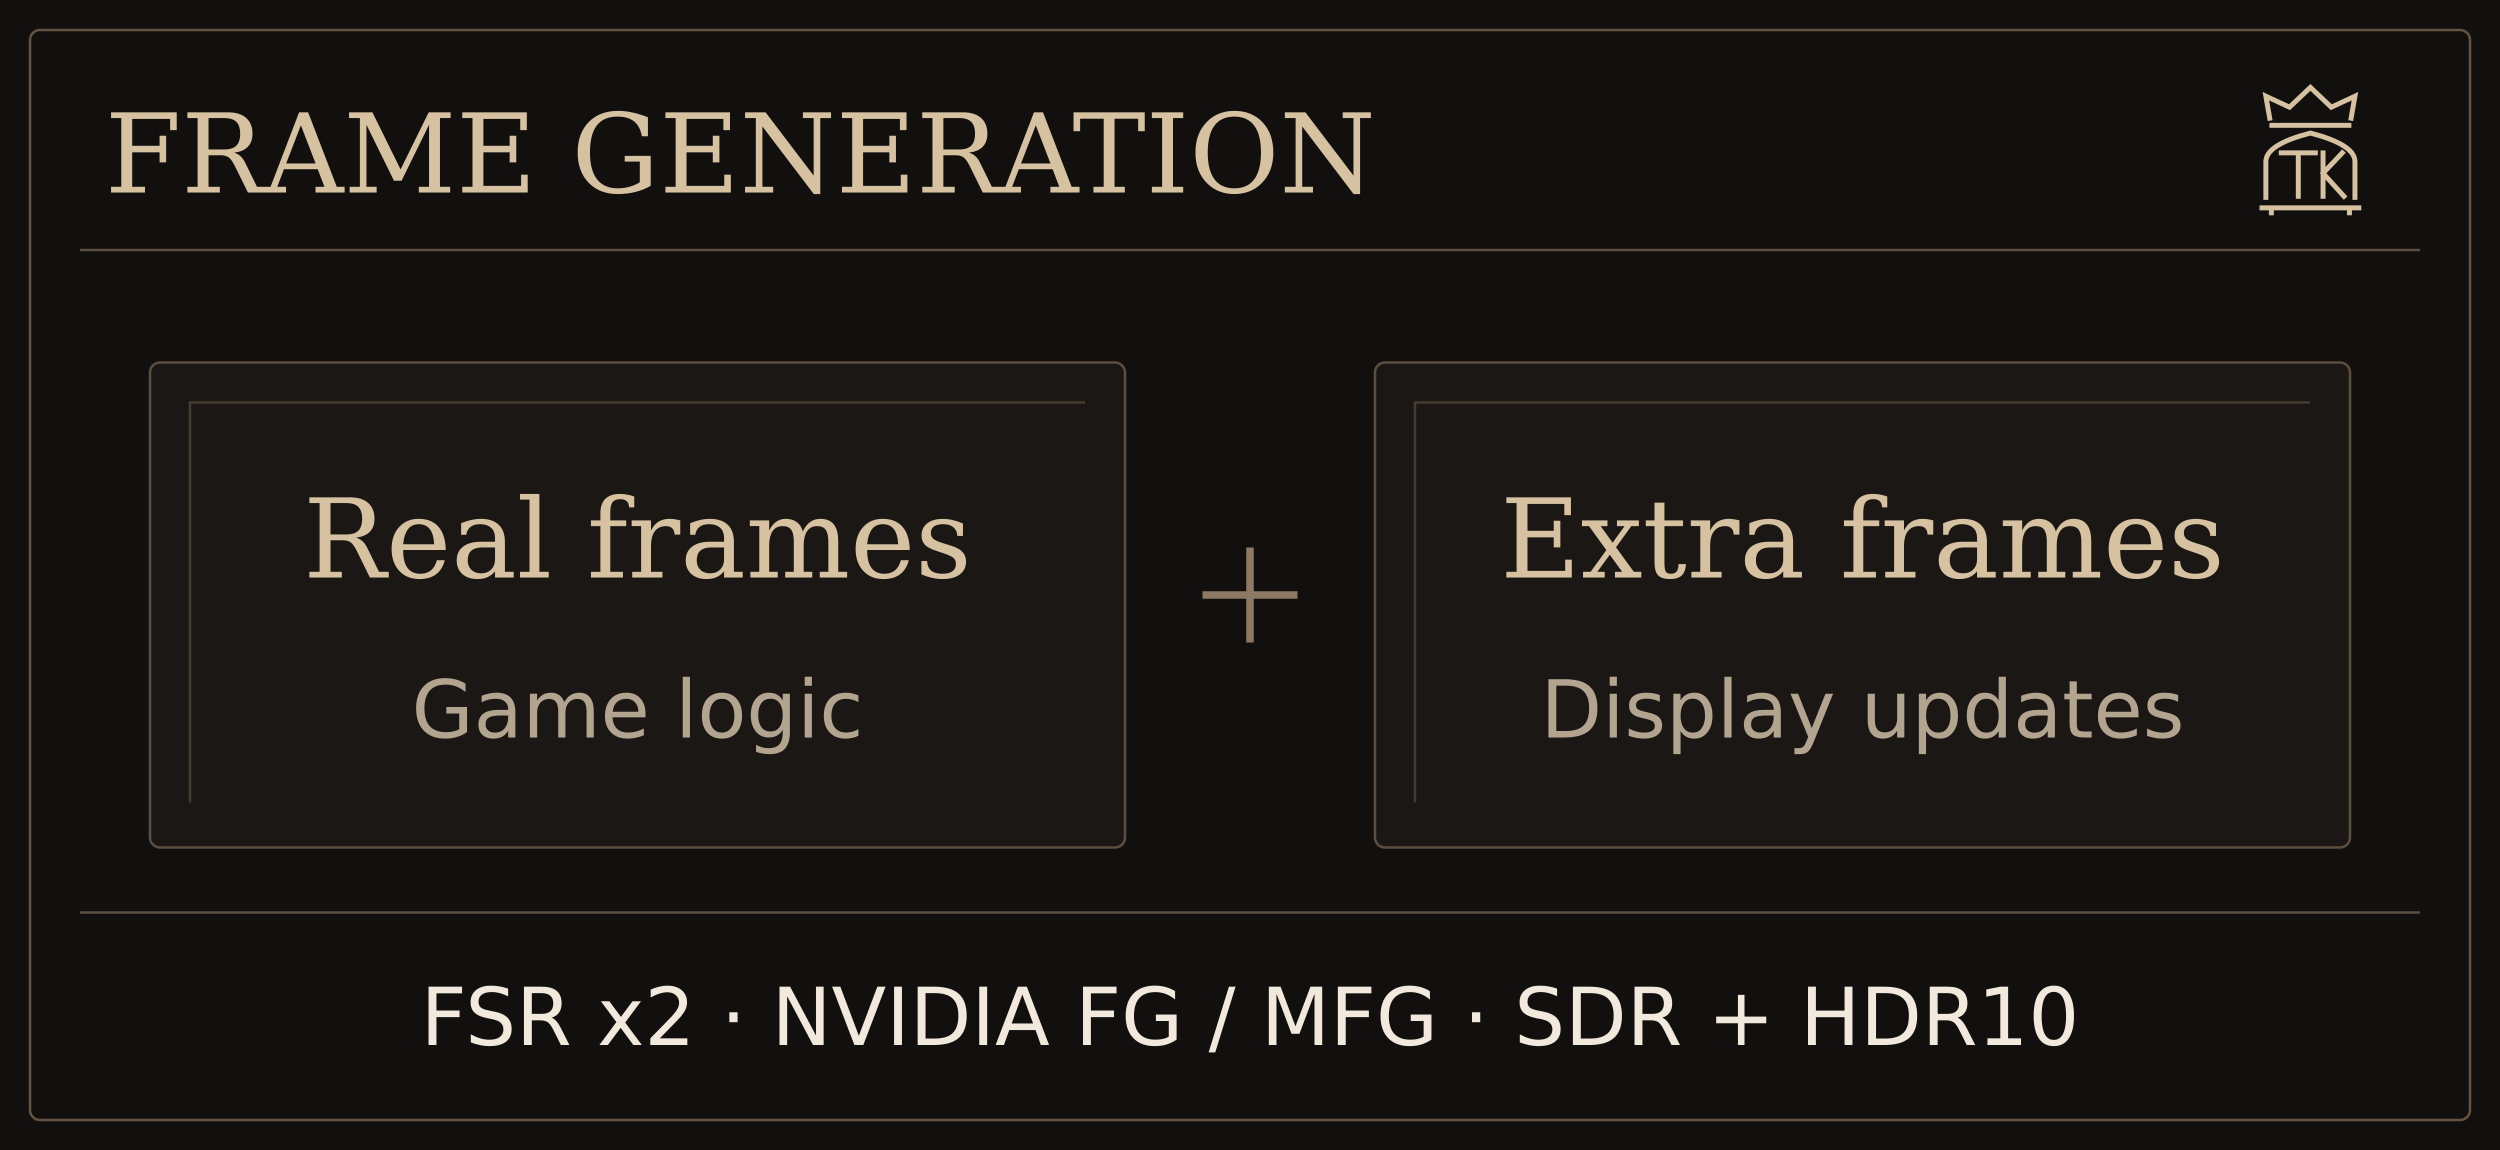
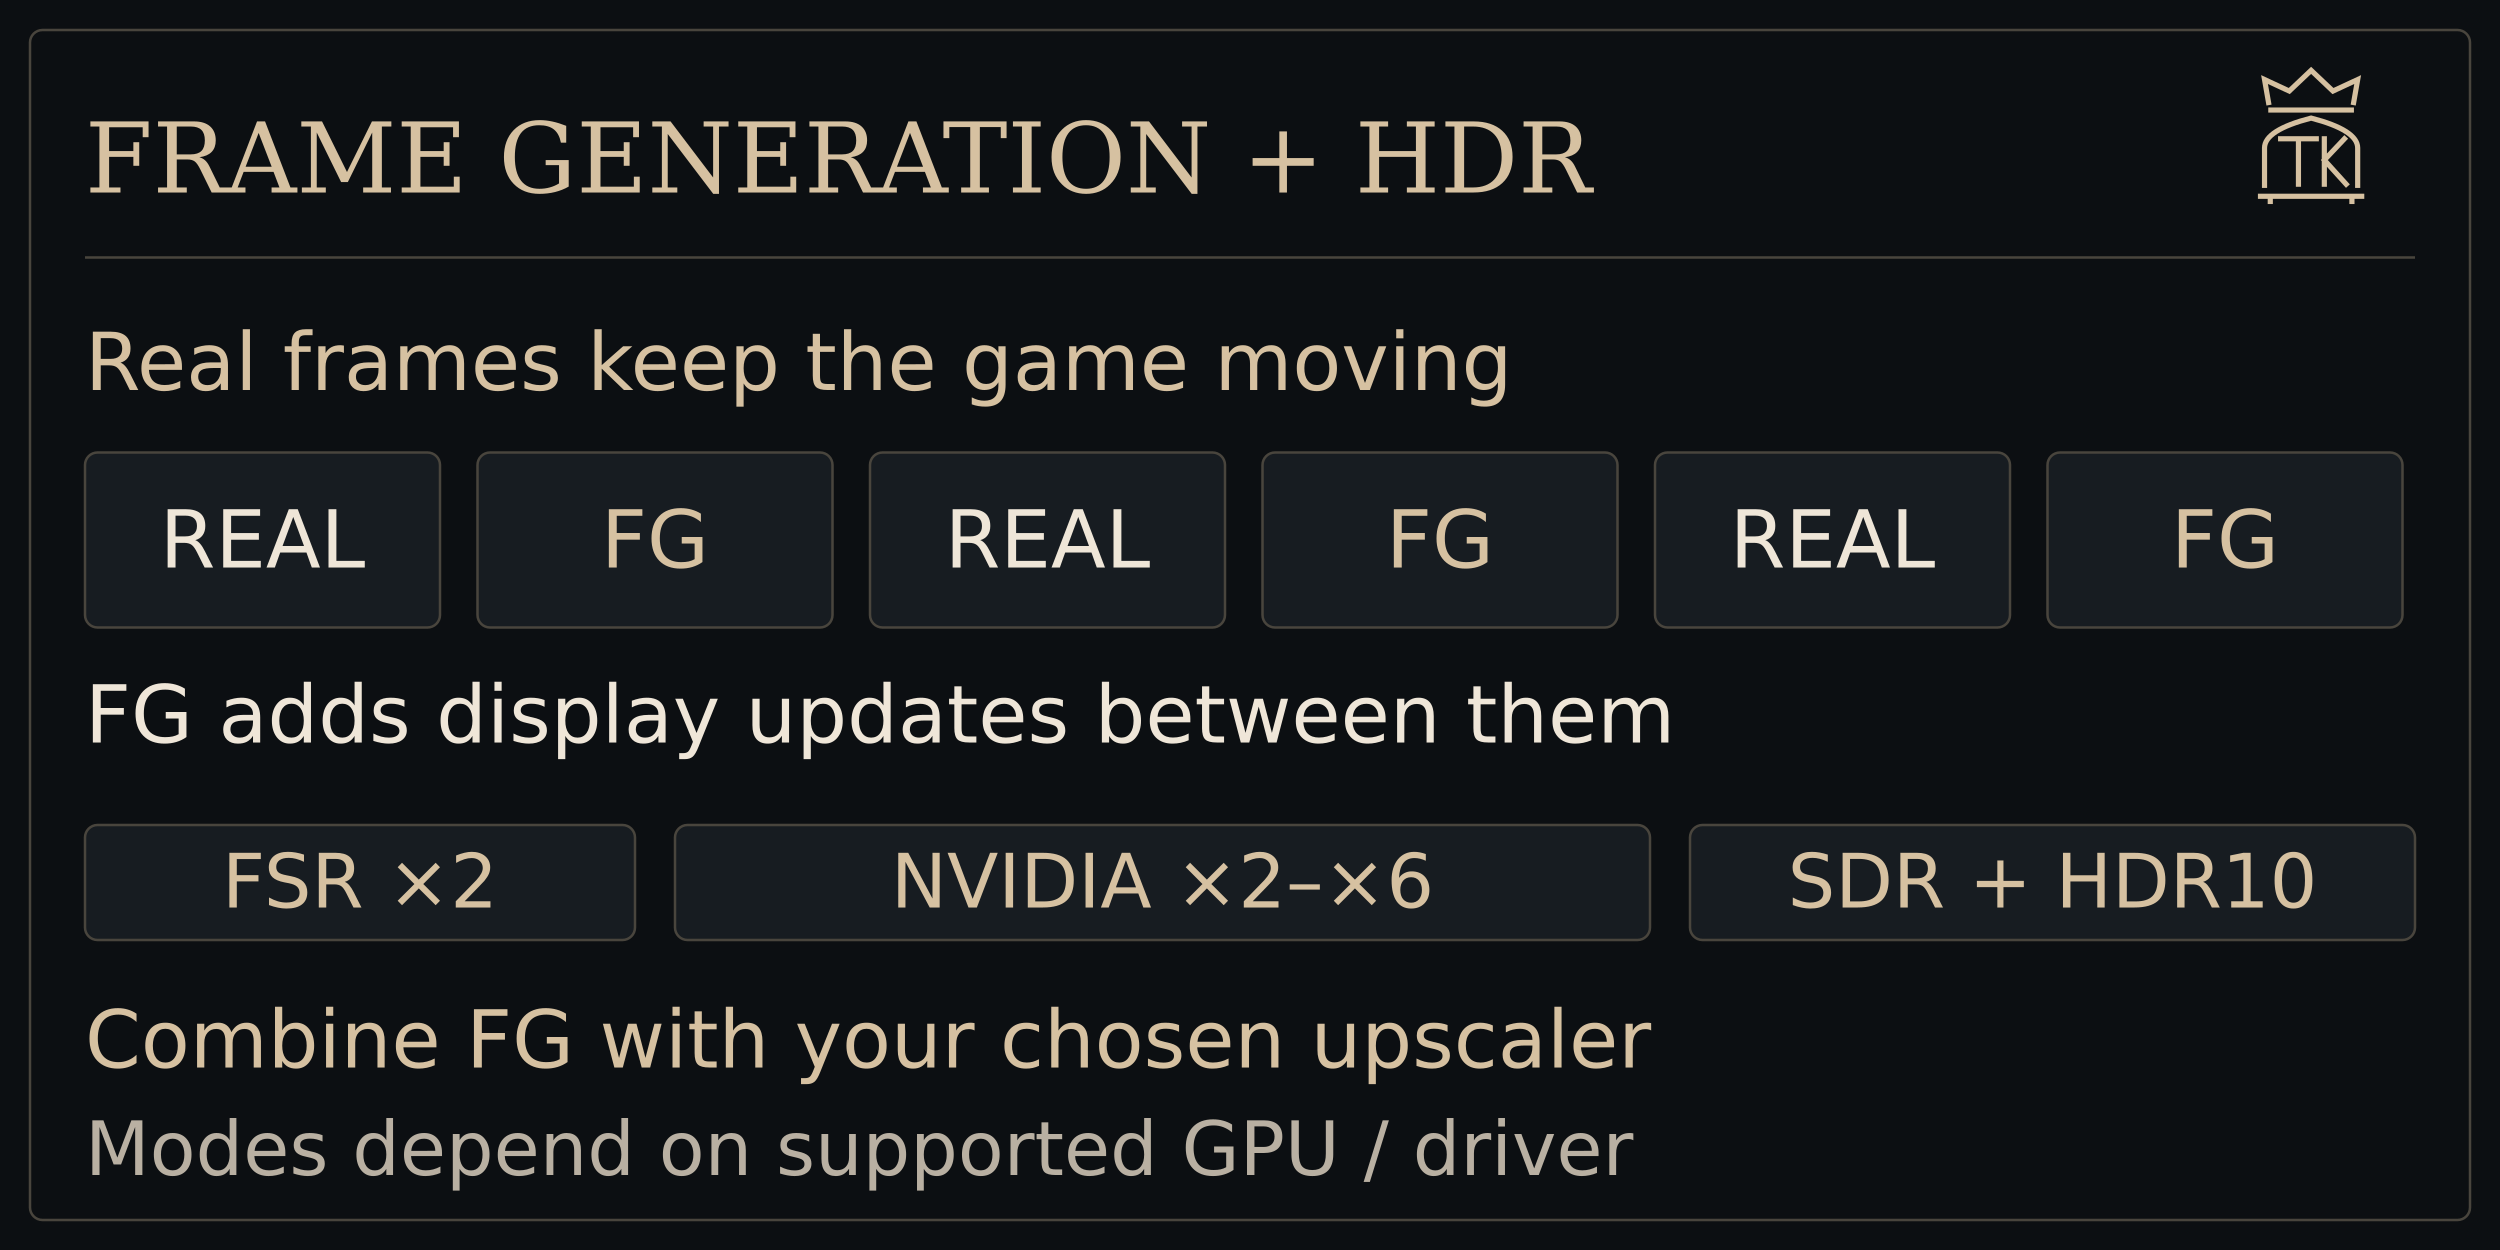
- <svg xmlns="http://www.w3.org/2000/svg" width="1000" height="460" viewBox="0 0 1000 460" role="img" aria-labelledby="title desc">
-   <rect width="1000" height="460" fill="#12100f" />
-   <rect x="12" y="12" width="976" height="436" rx="4" fill="none" stroke="#655341" />
-   <path d="M32 100H968M32 365H968" stroke="#5c4e40" />
-   <g transform="translate(896 31) scale(.22)" color="#d6c1a1">
+ <svg xmlns="http://www.w3.org/2000/svg" width="1000" height="500" viewBox="0 0 1000 500" role="img" aria-labelledby="title desc">
+   <rect width="1000" height="500" fill="#0c0f12" />
+   <rect x="12" y="12" width="976" height="476" rx="5" fill="none" stroke="#49453d" />
+   <g transform="translate(895 24) scale(.23)" color="#d6c1a1">
    <g fill="none" stroke="currentColor" stroke-width="9" stroke-linecap="square" stroke-linejoin="miter">
      <path id="crown" d="M54 74L47 34L90 54L128 18L166 54L209 34L202 74M58 87H198" />
      <path id="workshop-arch" d="M47 218V153Q47 122 128 101Q209 122 209 153V218" />
      <path id="initial-t" d="M75 137H137M106 137V216" />
      <path id="initial-k" d="M151 137V216M186 137L151 174L189 216" />
      <path id="workbench" d="M40 237H216M57 237V246M199 237V246" />
    </g>
  </g>
-   <text x="42" y="77" text-anchor="start" fill="#d6c1a1" font-family="DejaVu Serif" font-size="44">FRAME GENERATION</text>
-   <rect x="60" y="145" width="390" height="194" rx="4" fill="#1b1714" stroke="#5c4e40" />
-   <path d="M76 321V161H434" fill="none" stroke="#aa8f6e" stroke-opacity=".3" />
-   <text x="255" y="231" text-anchor="middle" fill="#d6c1a1" font-family="DejaVu Serif" font-size="44">Real frames</text>
-   <text x="255" y="295" text-anchor="middle" fill="#b3a48f" font-family="DejaVu Sans" font-size="32">Game logic</text>
-   <rect x="550" y="145" width="390" height="194" rx="4" fill="#1b1714" stroke="#5c4e40" />
-   <path d="M566 321V161H924" fill="none" stroke="#aa8f6e" stroke-opacity=".3" />
-   <text x="745" y="231" text-anchor="middle" fill="#d6c1a1" font-family="DejaVu Serif" font-size="44">Extra frames</text>
-   <text x="745" y="295" text-anchor="middle" fill="#b3a48f" font-family="DejaVu Sans" font-size="32">Display updates</text>
-   <path d="M481 238H519M500 219V257" fill="none" stroke="#8d7964" stroke-width="3" />
-   <text x="500" y="418" text-anchor="middle" fill="#f1e9dc" font-family="DejaVu Sans" font-size="32">FSR x2 · NVIDIA FG / MFG · SDR + HDR10</text>
+   <text x="34" y="77" font-family="DejaVu Serif" font-size="39" text-anchor="start" fill="#d6c1a1">FRAME GENERATION + HDR</text>
+   <path d="M34 103H966" stroke="#49453d" />
+   <text x="34" y="156" font-family="DejaVu Sans" font-size="32" text-anchor="start" fill="#d6c1a1">Real frames keep the game moving</text>
+   <rect x="34" y="181" width="142" height="70" rx="5" fill="#171c21" stroke="#49453d" />
+   <text x="105" y="227" font-family="DejaVu Sans" font-size="32" text-anchor="middle" fill="#efe6d8">REAL</text>
+   <rect x="191" y="181" width="142" height="70" rx="5" fill="#171c21" stroke="#49453d" />
+   <text x="262" y="227" font-family="DejaVu Sans" font-size="32" text-anchor="middle" fill="#d6c1a1">FG</text>
+   <rect x="348" y="181" width="142" height="70" rx="5" fill="#171c21" stroke="#49453d" />
+   <text x="419" y="227" font-family="DejaVu Sans" font-size="32" text-anchor="middle" fill="#efe6d8">REAL</text>
+   <rect x="505" y="181" width="142" height="70" rx="5" fill="#171c21" stroke="#49453d" />
+   <text x="576" y="227" font-family="DejaVu Sans" font-size="32" text-anchor="middle" fill="#d6c1a1">FG</text>
+   <rect x="662" y="181" width="142" height="70" rx="5" fill="#171c21" stroke="#49453d" />
+   <text x="733" y="227" font-family="DejaVu Sans" font-size="32" text-anchor="middle" fill="#efe6d8">REAL</text>
+   <rect x="819" y="181" width="142" height="70" rx="5" fill="#171c21" stroke="#49453d" />
+   <text x="890" y="227" font-family="DejaVu Sans" font-size="32" text-anchor="middle" fill="#d6c1a1">FG</text>
+   <text x="34" y="297" font-family="DejaVu Sans" font-size="32" text-anchor="start" fill="#efe6d8">FG adds display updates between them</text>
+   <rect x="34" y="330" width="220" height="46" rx="5" fill="#171c21" stroke="#49453d" />
+   <text x="144.0" y="363" font-family="DejaVu Sans" font-size="30" text-anchor="middle" fill="#d6c1a1">FSR ×2</text>
+   <rect x="270" y="330" width="390" height="46" rx="5" fill="#171c21" stroke="#49453d" />
+   <text x="465.0" y="363" font-family="DejaVu Sans" font-size="30" text-anchor="middle" fill="#d6c1a1">NVIDIA ×2–×6</text>
+   <rect x="676" y="330" width="290" height="46" rx="5" fill="#171c21" stroke="#49453d" />
+   <text x="821.0" y="363" font-family="DejaVu Sans" font-size="30" text-anchor="middle" fill="#d6c1a1">SDR + HDR10</text>
+   <text x="34" y="427" font-family="DejaVu Sans" font-size="32" text-anchor="start" fill="#d6c1a1">Combine FG with your chosen upscaler</text>
+   <text x="34" y="470" font-family="DejaVu Sans" font-size="30" text-anchor="start" fill="#b9b0a2">Modes depend on supported GPU / driver</text>
</svg>
